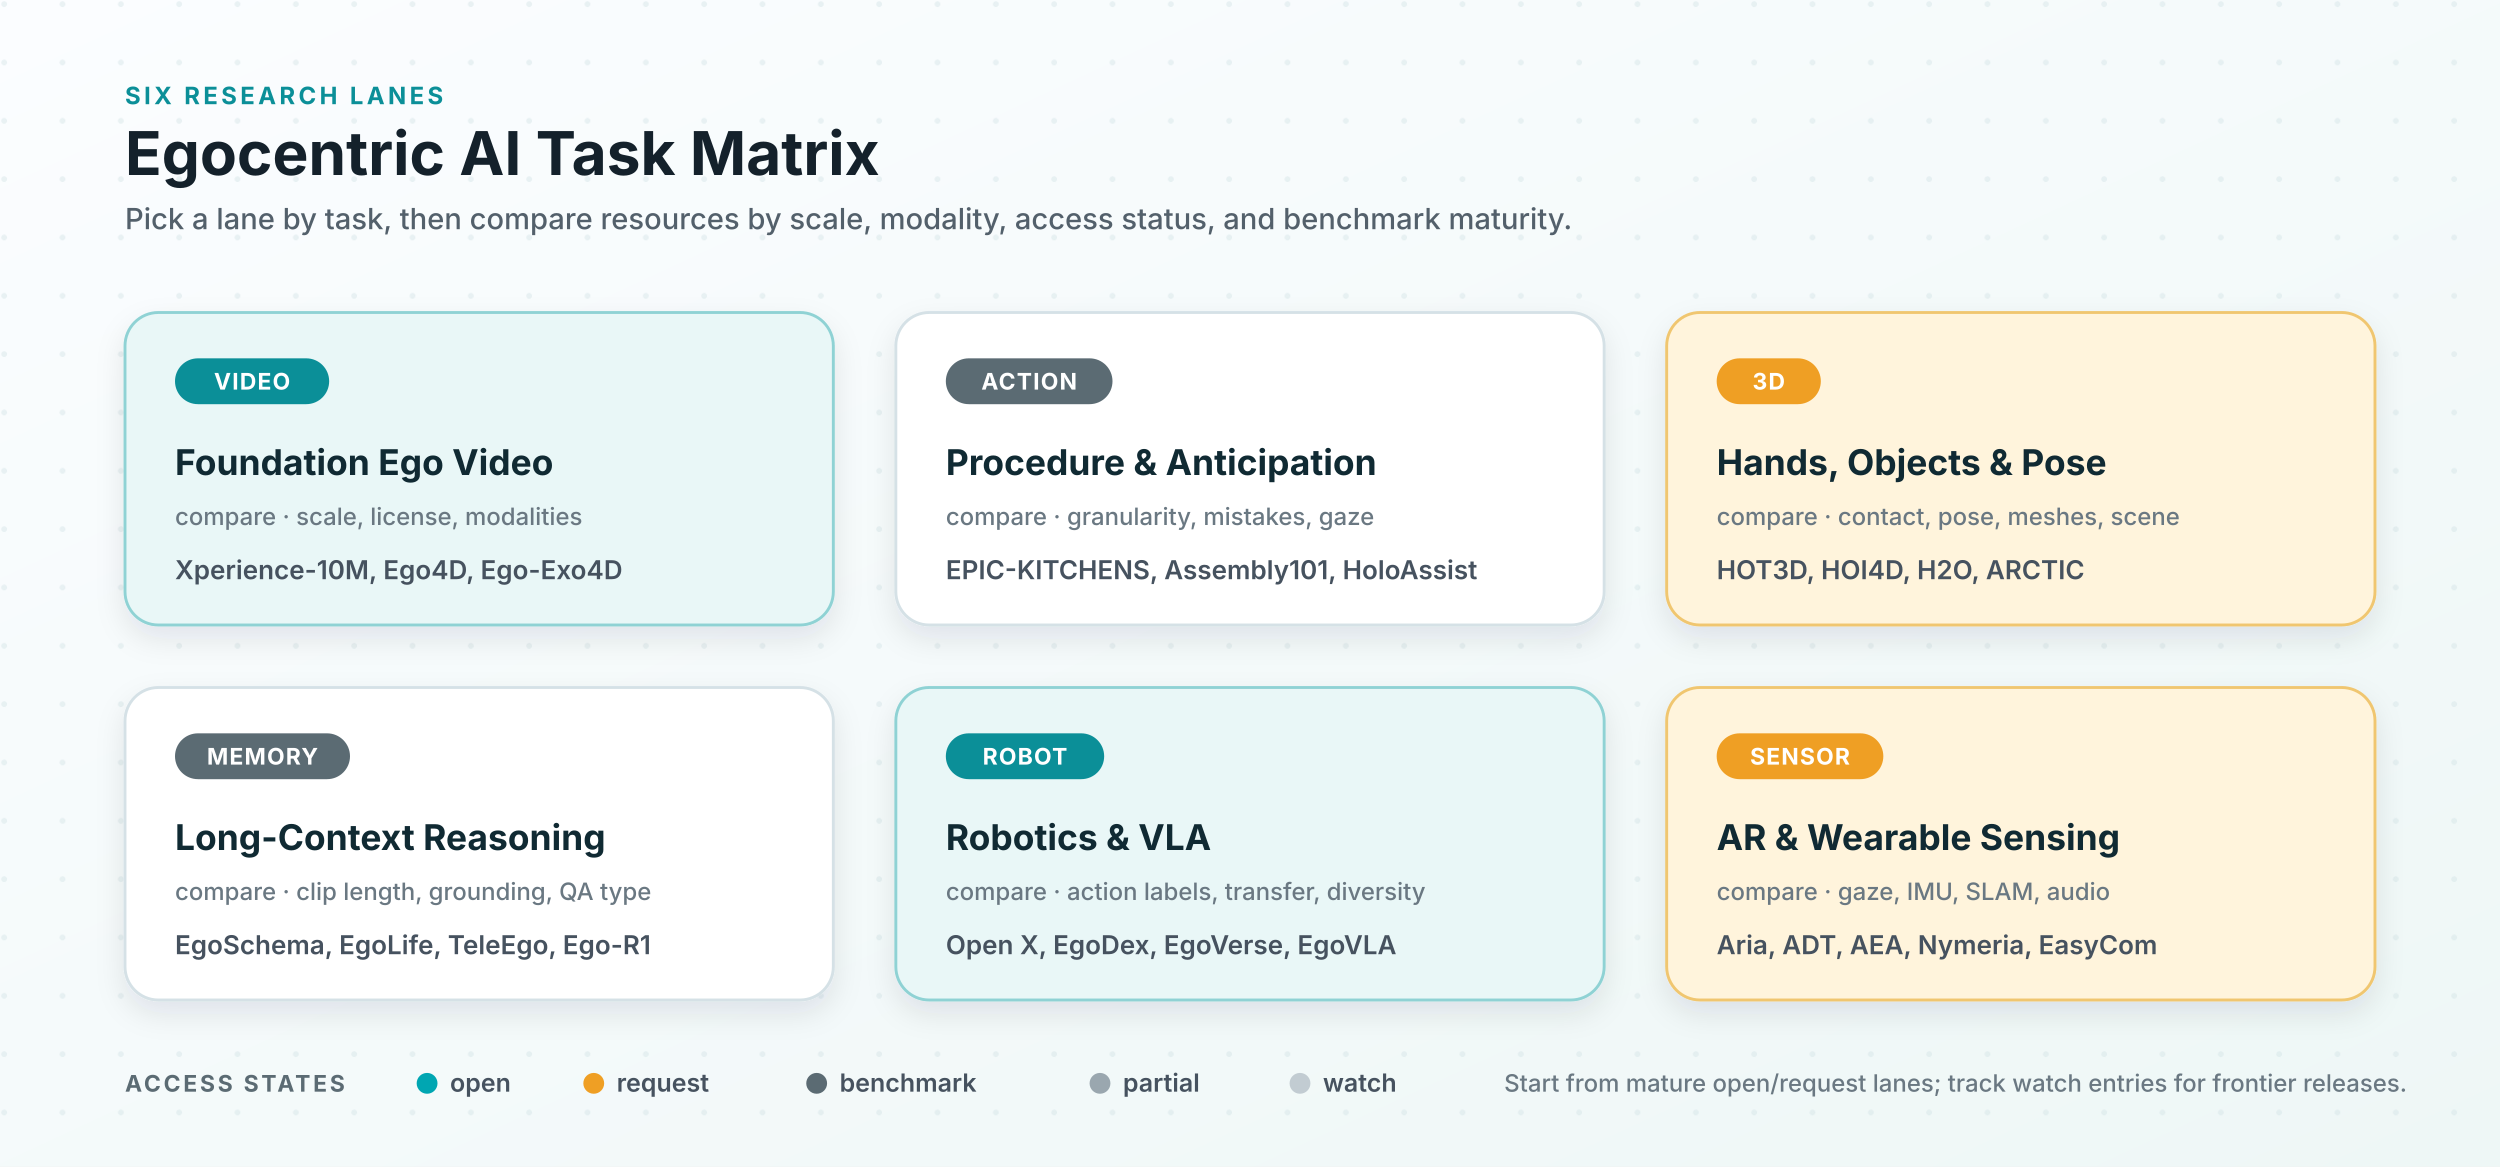
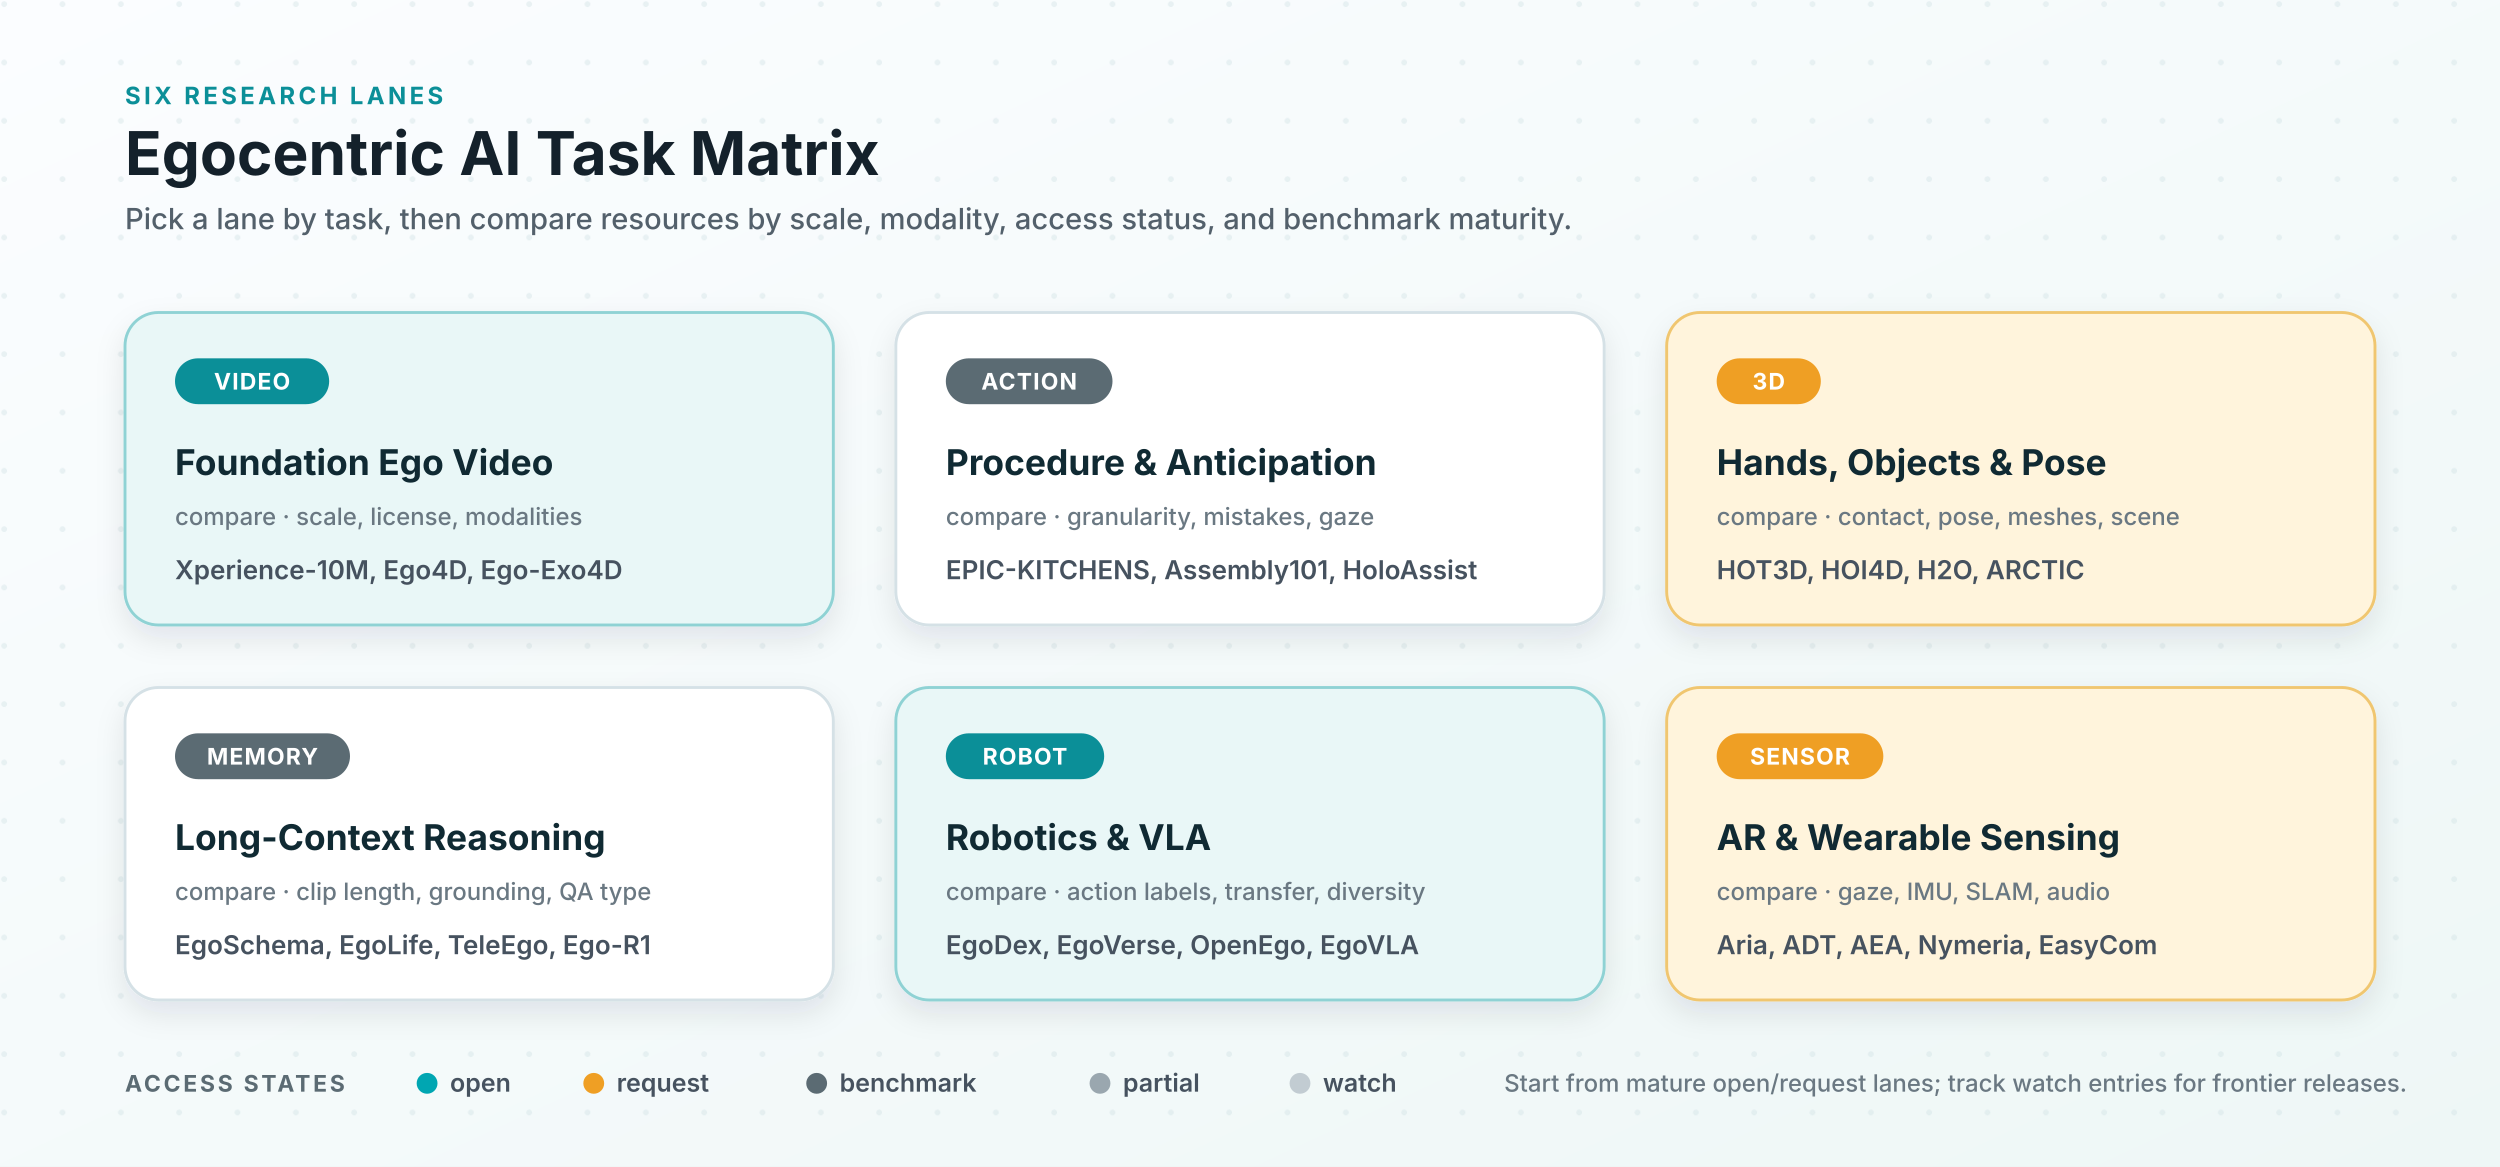
<svg xmlns="http://www.w3.org/2000/svg" viewBox="0 0 1200 560" role="img" aria-labelledby="title desc">
  <defs>
    <linearGradient id="bg" x1="0" x2="1" y1="0" y2="1">
      <stop offset="0" stop-color="#fbfdff" />
      <stop offset="1" stop-color="#eef7f6" />
    </linearGradient>
    <pattern id="dots" width="28" height="28" patternUnits="userSpaceOnUse">
      <circle cx="2" cy="2" r="1.4" fill="#cfe0e4" opacity="0.4" />
    </pattern>
    <filter id="shadow" x="-8%" y="-10%" width="116%" height="135%">
      <feDropShadow dx="0" dy="6" stdDeviation="7" flood-color="#0f2a33" flood-opacity="0.09" />
    </filter>
    <style>
      .ink { fill: #14212b; }
      .kicker { font: 700 11.5px system-ui, -apple-system, "Segoe UI", sans-serif; fill: #0b8f98; letter-spacing: .14em; }
      .title { font: 700 29px system-ui, -apple-system, "Segoe UI", sans-serif; }
      .subtitle { font: 500 14px system-ui, -apple-system, "Segoe UI", sans-serif; fill: #53606b; }
      .label { font: 700 17px system-ui, -apple-system, "Segoe UI", sans-serif; fill: #102a33; }
      .compare { font: 500 11.5px system-ui, -apple-system, "Segoe UI", sans-serif; fill: #6a7882; }
      .anchors { font: 600 12.5px system-ui, -apple-system, "Segoe UI", sans-serif; fill: #46525f; }
      .pillText { font: 700 11px system-ui, -apple-system, "Segoe UI", sans-serif; fill: #ffffff; letter-spacing: .05em; }
      .legendK { font: 700 11px system-ui, -apple-system, "Segoe UI", sans-serif; fill: #5b6b73; letter-spacing: .12em; }
      .legendT { font: 600 12px system-ui, -apple-system, "Segoe UI", sans-serif; fill: #46525f; }
    </style>
  </defs>
  <rect width="1200" height="560" fill="url(#bg)" />
  <rect width="1200" height="560" fill="url(#dots)" />
  <text class="kicker" x="60" y="50">SIX RESEARCH LANES</text>
  <text class="title ink" x="60" y="84">Egocentric AI Task Matrix</text>
  <text class="subtitle" x="60" y="110">Pick a lane by task, then compare resources by scale, modality, access status, and benchmark maturity.</text>
  <g transform="translate(60 150)">
    <rect width="340" height="150" rx="16" fill="#e9f7f7" stroke="#8fd2d4" stroke-width="1.4" filter="url(#shadow)" />
    <rect x="24" y="22" width="74" height="22" rx="11" fill="#0b8f98" />
    <text class="pillText" x="61" y="37" text-anchor="middle">VIDEO</text>
    <text class="label" x="24" y="78">Foundation Ego Video</text>
    <text class="compare" x="24" y="102">compare · scale, license, modalities</text>
    <text class="anchors" x="24" y="128">Xperience-10M, Ego4D, Ego-Exo4D</text>
  </g>
  <g transform="translate(430 150)">
    <rect width="340" height="150" rx="16" fill="#ffffff" stroke="#d5e1e6" stroke-width="1.4" filter="url(#shadow)" />
    <rect x="24" y="22" width="80" height="22" rx="11" fill="#5b6b73" />
    <text class="pillText" x="64" y="37" text-anchor="middle">ACTION</text>
    <text class="label" x="24" y="78">Procedure &amp; Anticipation</text>
    <text class="compare" x="24" y="102">compare · granularity, mistakes, gaze</text>
    <text class="anchors" x="24" y="128">EPIC-KITCHENS, Assembly101, HoloAssist</text>
  </g>
  <g transform="translate(800 150)">
    <rect width="340" height="150" rx="16" fill="#fff4dc" stroke="#f0c66f" stroke-width="1.4" filter="url(#shadow)" />
    <rect x="24" y="22" width="50" height="22" rx="11" fill="#ef9f24" />
    <text class="pillText" x="49" y="37" text-anchor="middle">3D</text>
    <text class="label" x="24" y="78">Hands, Objects &amp; Pose</text>
    <text class="compare" x="24" y="102">compare · contact, pose, meshes, scene</text>
    <text class="anchors" x="24" y="128">HOT3D, HOI4D, H2O, ARCTIC</text>
  </g>
  <g transform="translate(60 330)">
    <rect width="340" height="150" rx="16" fill="#ffffff" stroke="#d5e1e6" stroke-width="1.4" filter="url(#shadow)" />
    <rect x="24" y="22" width="84" height="22" rx="11" fill="#5b6b73" />
    <text class="pillText" x="66" y="37" text-anchor="middle">MEMORY</text>
    <text class="label" x="24" y="78">Long-Context Reasoning</text>
    <text class="compare" x="24" y="102">compare · clip length, grounding, QA type</text>
    <text class="anchors" x="24" y="128">EgoSchema, EgoLife, TeleEgo, Ego-R1</text>
  </g>
  <g transform="translate(430 330)">
    <rect width="340" height="150" rx="16" fill="#e9f7f7" stroke="#8fd2d4" stroke-width="1.4" filter="url(#shadow)" />
    <rect x="24" y="22" width="76" height="22" rx="11" fill="#0b8f98" />
    <text class="pillText" x="62" y="37" text-anchor="middle">ROBOT</text>
    <text class="label" x="24" y="78">Robotics &amp; VLA</text>
    <text class="compare" x="24" y="102">compare · action labels, transfer, diversity</text>
-     <text class="anchors" x="24" y="128">Open X, EgoDex, EgoVerse, EgoVLA</text>
+     <text class="anchors" x="24" y="128">EgoDex, EgoVerse, OpenEgo, EgoVLA</text>
  </g>
  <g transform="translate(800 330)">
    <rect width="340" height="150" rx="16" fill="#fff4dc" stroke="#f0c66f" stroke-width="1.4" filter="url(#shadow)" />
    <rect x="24" y="22" width="80" height="22" rx="11" fill="#ef9f24" />
    <text class="pillText" x="64" y="37" text-anchor="middle">SENSOR</text>
    <text class="label" x="24" y="78">AR &amp; Wearable Sensing</text>
    <text class="compare" x="24" y="102">compare · gaze, IMU, SLAM, audio</text>
    <text class="anchors" x="24" y="128">Aria, ADT, AEA, Nymeria, EasyCom</text>
  </g>
  <text class="legendK" x="60" y="524">ACCESS STATES</text>
  <circle cx="205" cy="520" r="5" fill="#00a6b2" />
  <text class="legendT" x="216" y="524">open</text>
  <circle cx="285" cy="520" r="5" fill="#ef9f24" />
  <text class="legendT" x="296" y="524">request</text>
  <circle cx="392" cy="520" r="5" fill="#5b6b73" />
  <text class="legendT" x="403" y="524">benchmark</text>
  <circle cx="528" cy="520" r="5" fill="#9aa7af" />
  <text class="legendT" x="539" y="524">partial</text>
  <circle cx="624" cy="520" r="5" fill="#c2ccd2" />
  <text class="legendT" x="635" y="524">watch</text>
  <text class="compare" x="722" y="524">Start from mature open/request lanes; track watch entries for frontier releases.</text>
</svg>
